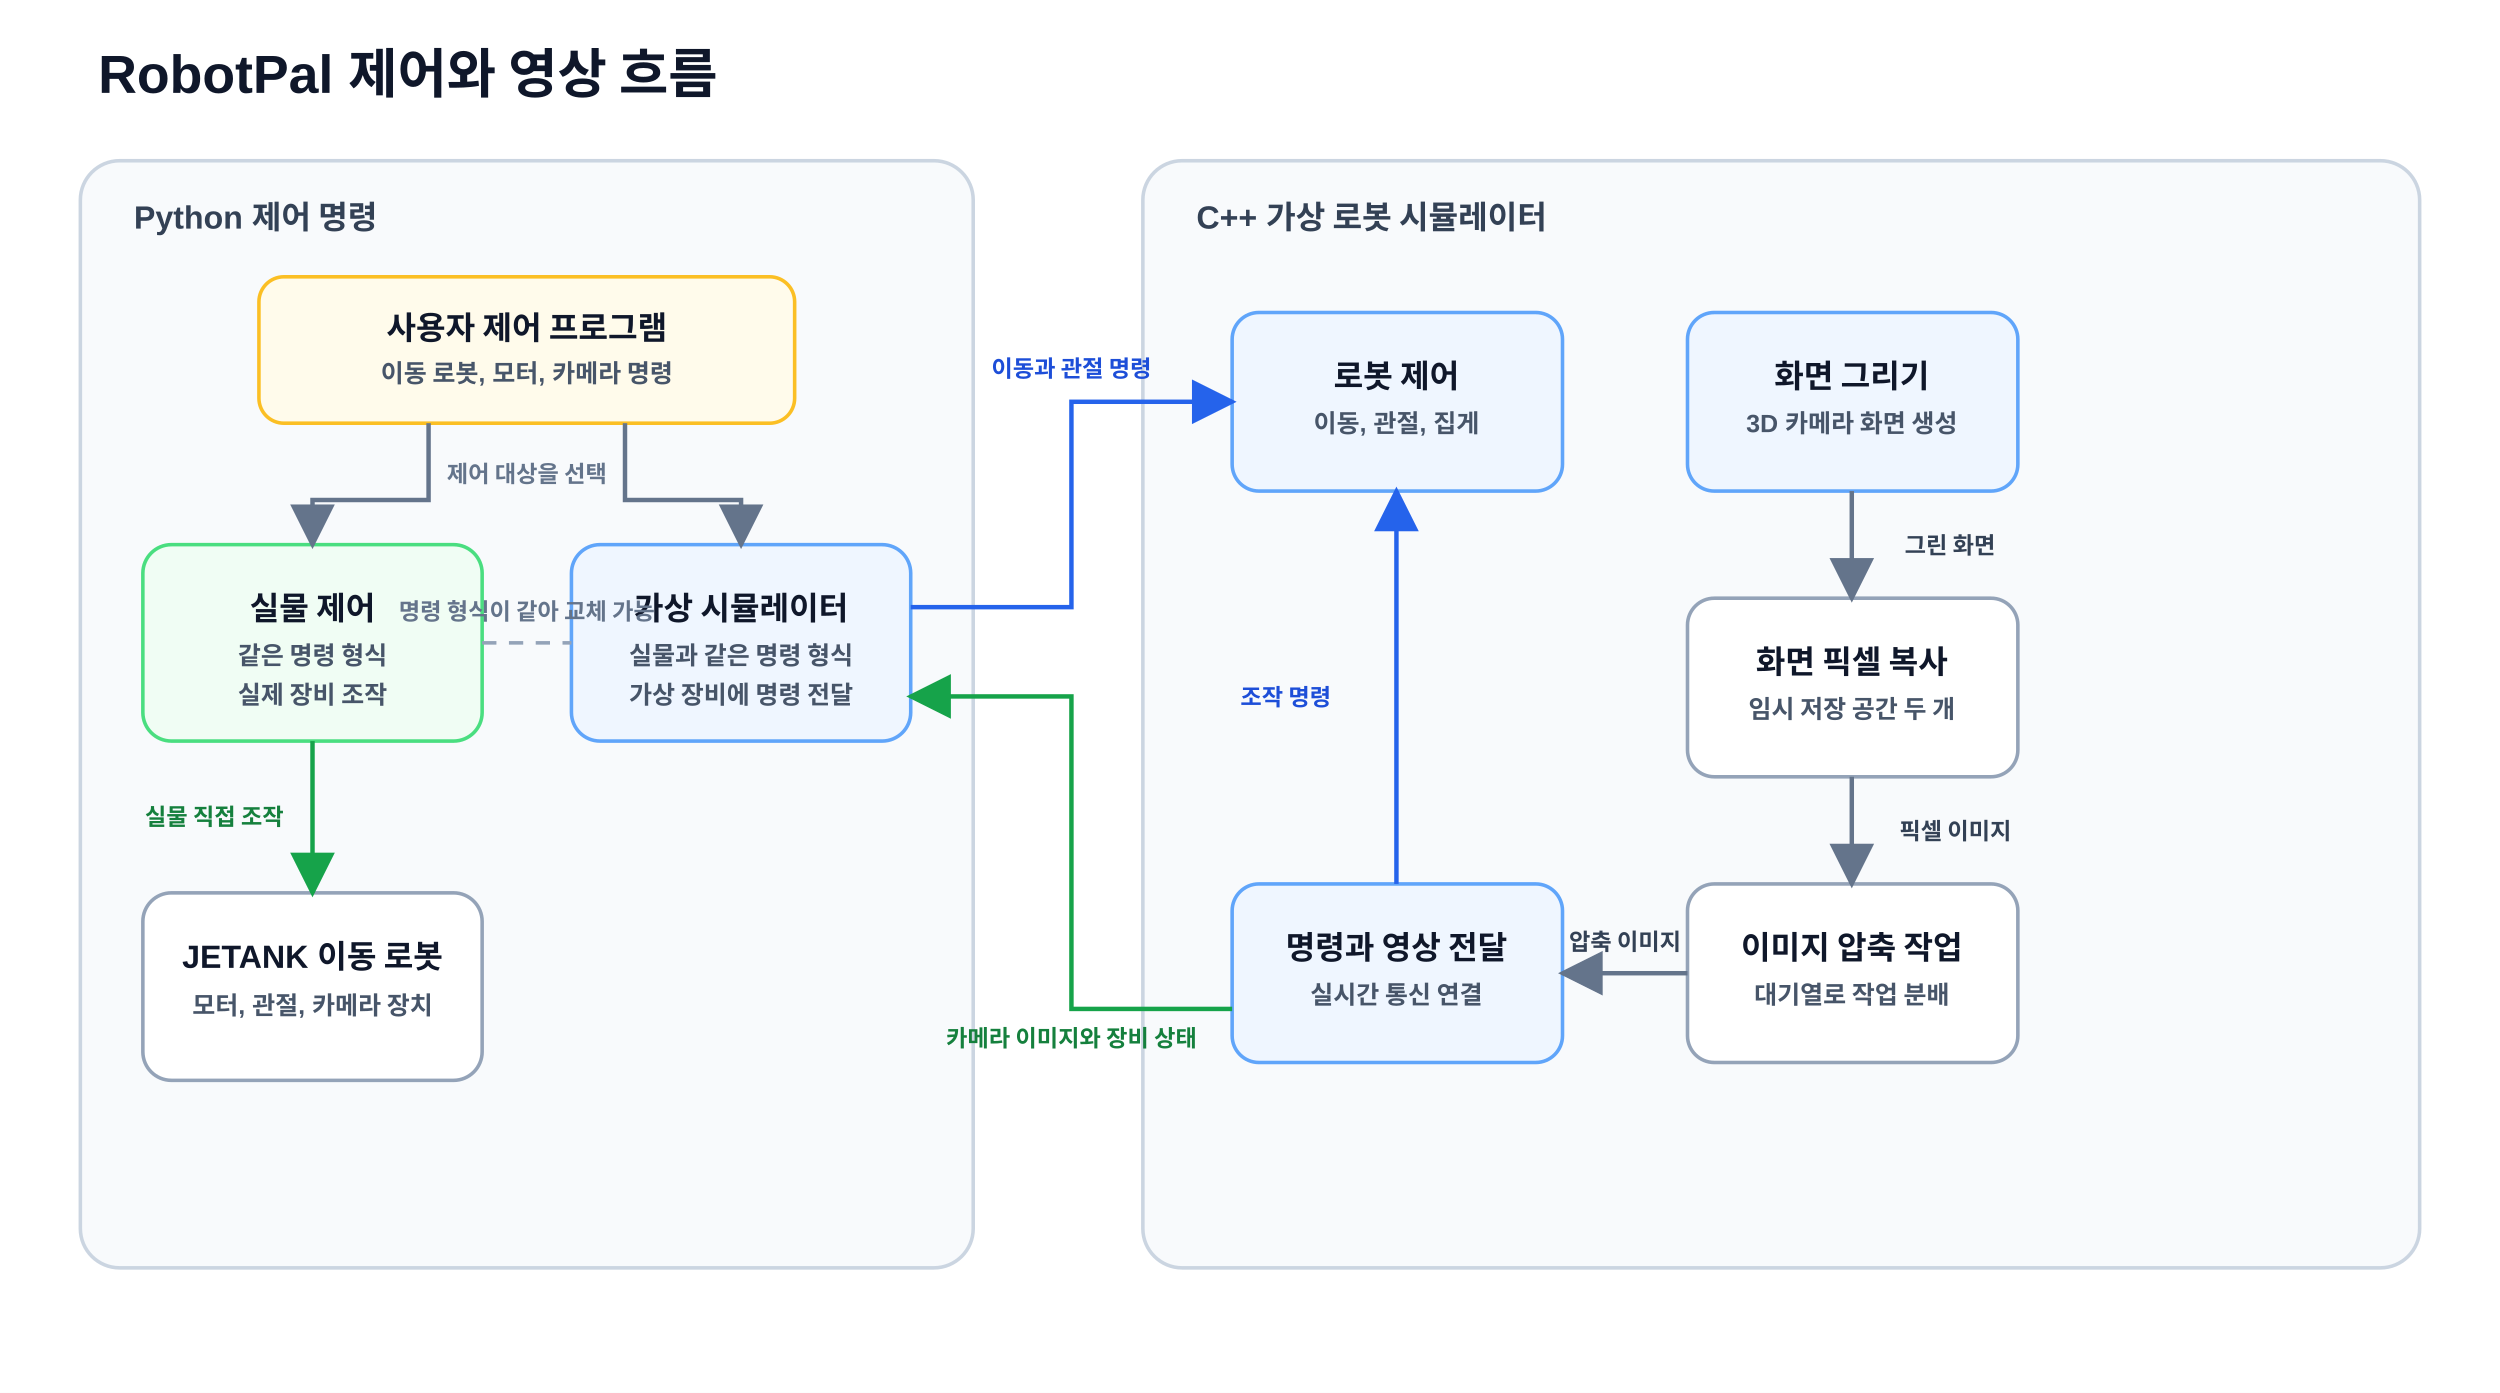
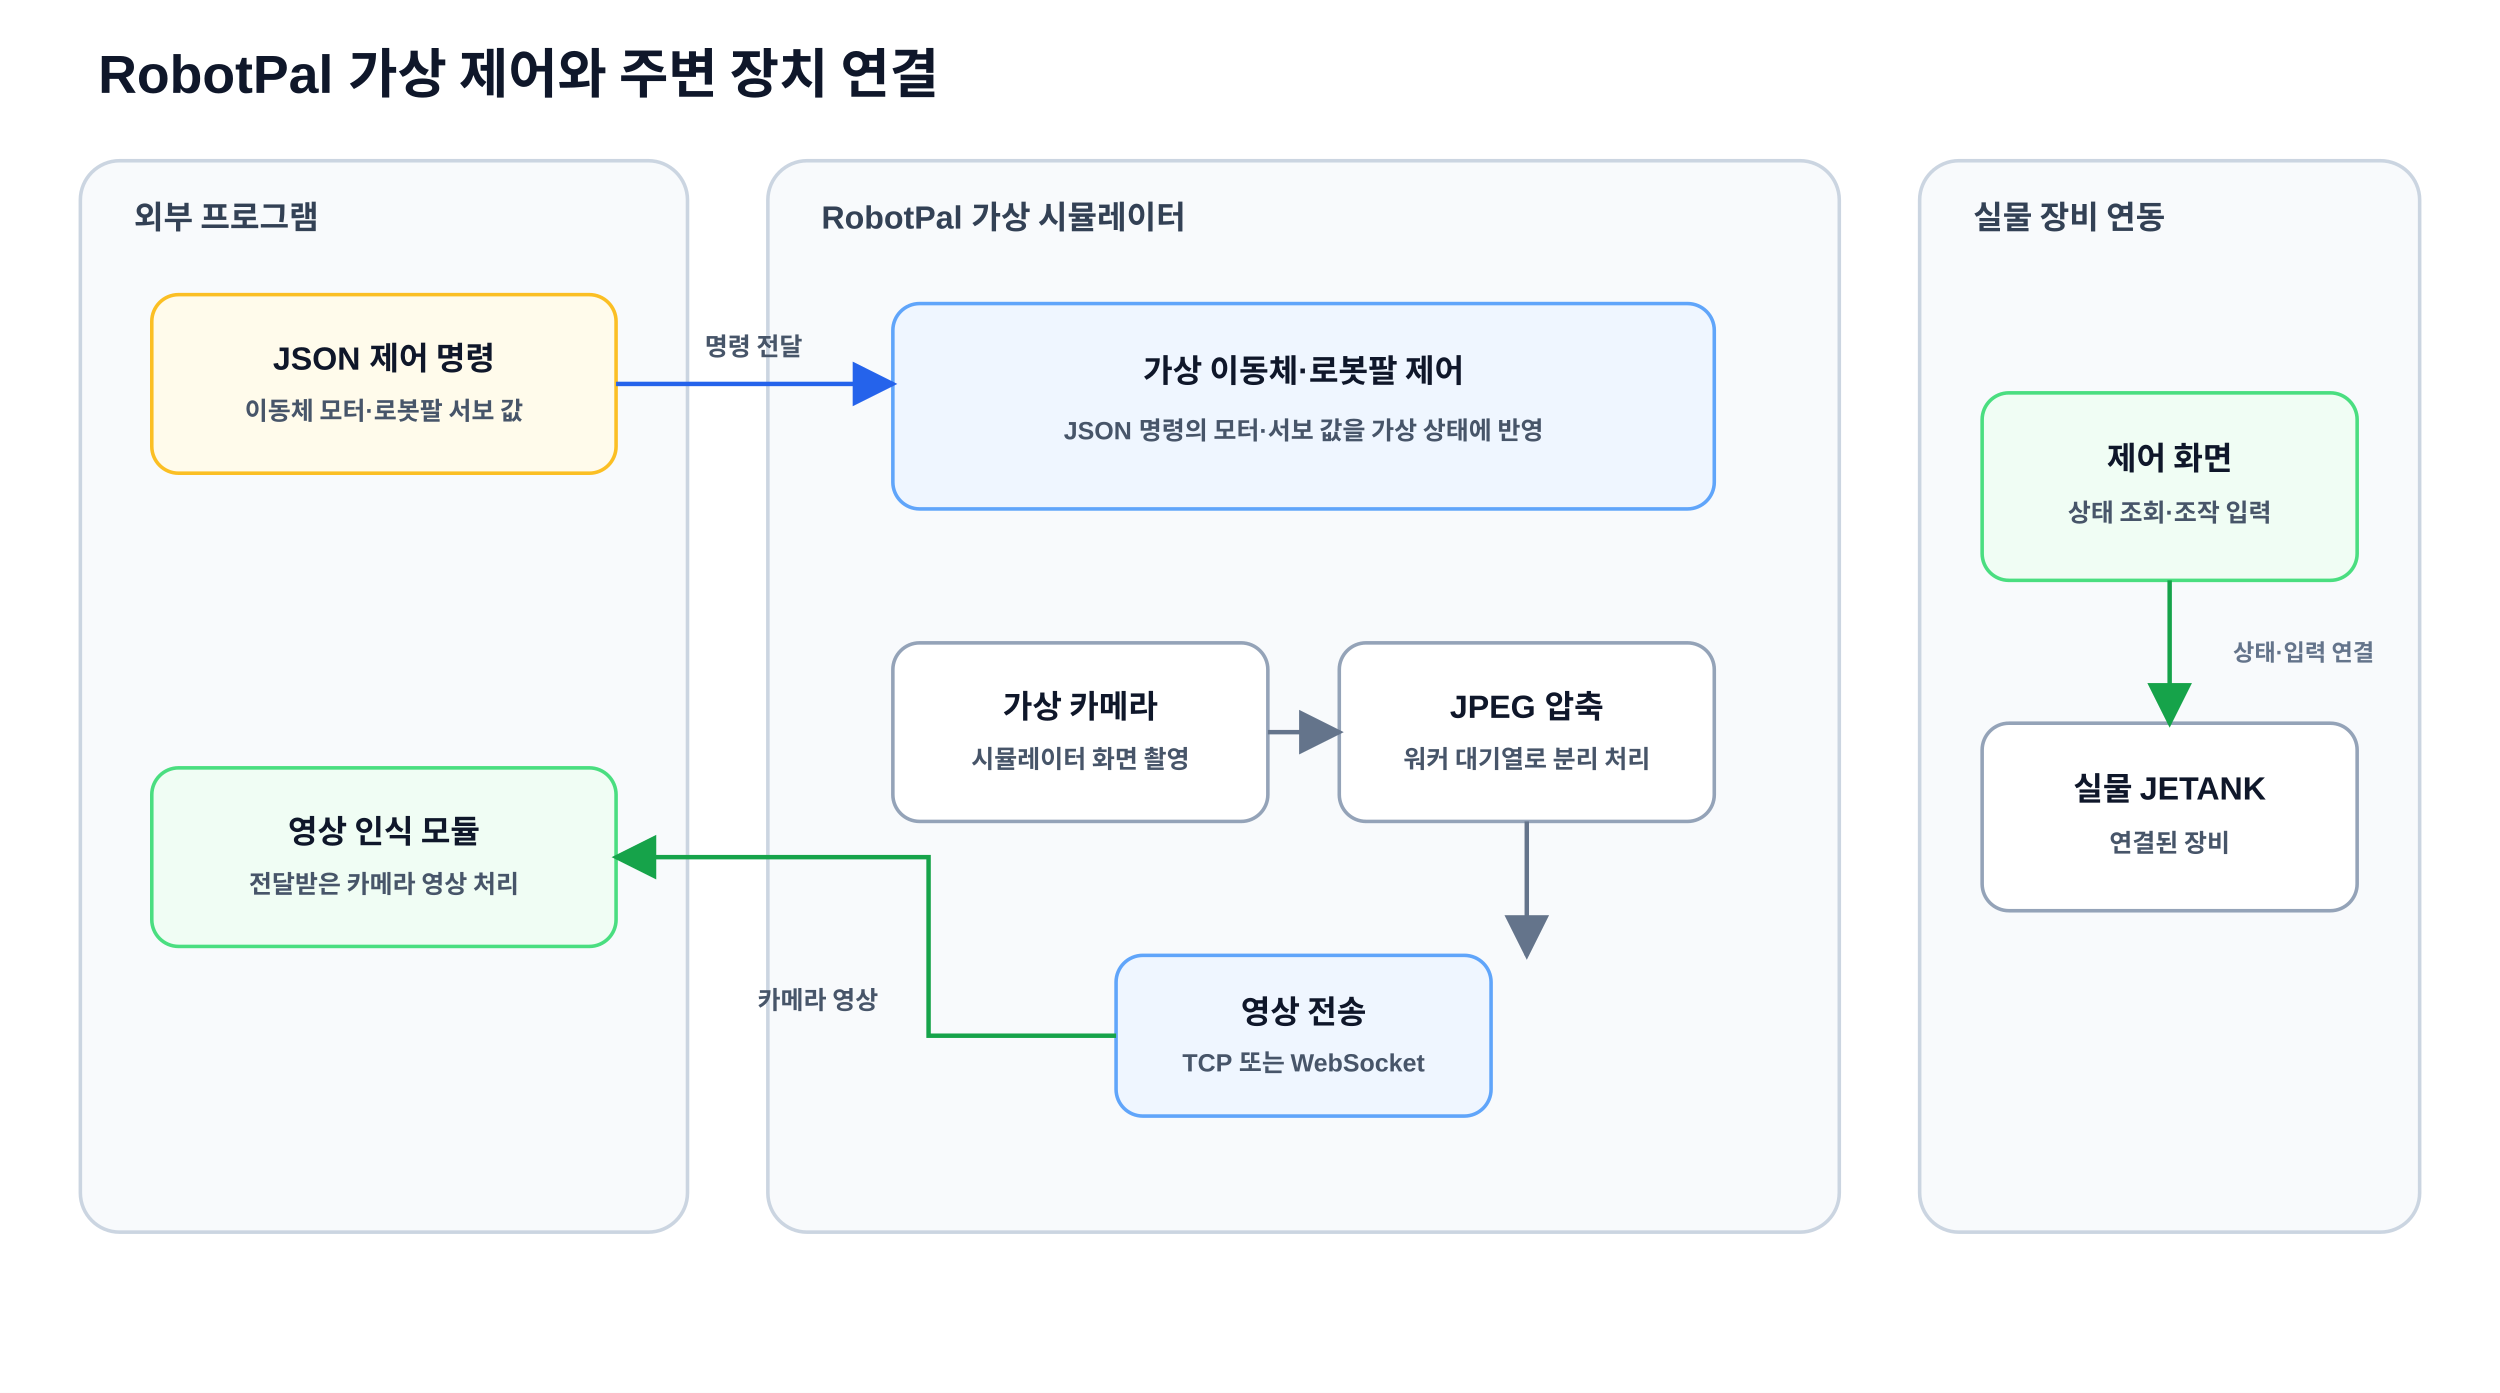
- <svg xmlns="http://www.w3.org/2000/svg" width="1400" height="780" viewBox="0 0 1400 780" role="img" aria-label="실물 로봇과 가상 시뮬레이터가 같은 Python 제어 명령을 쓰는 구조">
+ <svg xmlns="http://www.w3.org/2000/svg" width="1400" height="780" viewBox="0 0 1400 780" role="img" aria-labelledby="title desc">
  <defs>
    <marker id="arrow" markerWidth="10" markerHeight="10" refX="9" refY="5" orient="auto">
      <path d="M0 0L10 5L0 10Z" fill="#64748b" />
    </marker>
    <marker id="arrowBlue" markerWidth="10" markerHeight="10" refX="9" refY="5" orient="auto">
      <path d="M0 0L10 5L0 10Z" fill="#2563eb" />
    </marker>
    <marker id="arrowGreen" markerWidth="10" markerHeight="10" refX="9" refY="5" orient="auto">
      <path d="M0 0L10 5L0 10Z" fill="#16a34a" />
    </marker>
    <style>
      .zone{fill:#f8fafc;stroke:#cbd5e1;stroke-width:2}.node{fill:#fff;stroke:#94a3b8;stroke-width:2}.blue{fill:#eff6ff;stroke:#60a5fa;stroke-width:2}.green{fill:#f0fdf4;stroke:#4ade80;stroke-width:2}.amber{fill:#fffbeb;stroke:#fbbf24;stroke-width:2}
      .title{font:700 30px Arial,'Noto Sans KR',sans-serif;fill:#0f172a}.zoneTitle{font:700 18px Arial,'Noto Sans KR',sans-serif;fill:#334155}.label{font:700 18px Arial,'Noto Sans KR',sans-serif;fill:#0f172a;text-anchor:middle}.small{font:600 14px Arial,'Noto Sans KR',sans-serif;fill:#475569;text-anchor:middle}.note{font:600 13px Arial,'Noto Sans KR',sans-serif;fill:#64748b;text-anchor:middle}
-       .flow{fill:none;stroke:#64748b;stroke-width:2.5;marker-end:url(#arrow)}.flowBlue{fill:none;stroke:#2563eb;stroke-width:2.5;marker-end:url(#arrowBlue)}.flowGreen{fill:none;stroke:#16a34a;stroke-width:2.5;marker-end:url(#arrowGreen)}.dash{fill:none;stroke:#94a3b8;stroke-width:2;stroke-dasharray:8 7}.flowLabel{font:700 13px Arial,'Noto Sans KR',sans-serif;fill:#334155;text-anchor:middle}.flowLabelBlue{font:700 13px Arial,'Noto Sans KR',sans-serif;fill:#1d4ed8;text-anchor:middle}.flowLabelGreen{font:700 13px Arial,'Noto Sans KR',sans-serif;fill:#15803d;text-anchor:middle}
+       .flow{fill:none;stroke:#64748b;stroke-width:2.5;marker-end:url(#arrow)}.flowBlue{fill:none;stroke:#2563eb;stroke-width:2.5;marker-end:url(#arrowBlue)}.flowGreen{fill:none;stroke:#16a34a;stroke-width:2.5;marker-end:url(#arrowGreen)}
    </style>
  </defs>
  <rect width="1400" height="780" fill="#fff" />
-   <text class="title" x="55" y="52">RobotPal 제어와 영상 흐름</text>
-   <rect class="zone" x="45" y="90" width="500" height="620" rx="22" />
-   <text class="zoneTitle" x="75" y="128">Python 제어 명령</text>
-   <rect class="amber" x="145" y="155" width="300" height="82" rx="14" />
-   <text class="label" x="295" y="190">사용자 제어 프로그램</text>
-   <text class="small" x="295" y="214">이동 로봇, 모터, 카메라 명령</text>
-   <rect class="green" x="80" y="305" width="190" height="110" rx="16" />
-   <text class="label" x="175" y="347">실물 제어</text>
-   <text class="small" x="175" y="372">같은 명령 형식</text>
-   <text class="small" x="175" y="394">실제 장비 조작</text>
-   <rect class="blue" x="320" y="305" width="190" height="110" rx="16" />
-   <text class="label" x="415" y="347">가상 시뮬레이터</text>
-   <text class="small" x="415" y="372">실물과 같은 명령 형식</text>
-   <text class="small" x="415" y="394">가상 장비에 명령 전달</text>
-   <path class="flow" d="M240 237V280H175V305" />
-   <path class="flow" d="M350 237V280H415V305" />
-   <text class="note" x="295" y="270">제어 대상을 선택</text>
-   <path class="dash" d="M270 360H320" />
-   <text class="note" x="295" y="347">명령 형식이 같아 교체 가능</text>
-   <rect class="node" x="80" y="500" width="190" height="105" rx="16" />
-   <text class="label" x="175" y="542">JETANK 이동 로봇</text>
-   <text class="small" x="175" y="568">모터, 관절, 카메라 장치</text>
-   <path class="flowGreen" d="M175 415V500" />
-   <text class="flowLabelGreen" x="120" y="462">실물 직접 조작</text>
-   <rect class="zone" x="640" y="90" width="715" height="620" rx="22" />
-   <text class="zoneTitle" x="670" y="128">C++ 가상 로봇 시뮬레이터</text>
-   <rect class="blue" x="690" y="175" width="185" height="100" rx="15" />
-   <text class="label" x="782" y="217">로봇 제어</text>
-   <text class="small" x="782" y="242">이동, 관절, 집게</text>
-   <rect class="blue" x="945" y="175" width="185" height="100" rx="15" />
-   <text class="label" x="1037" y="217">화면 그리기</text>
-   <text class="small" x="1037" y="242">3D 카메라 화면 생성</text>
-   <rect class="node" x="945" y="335" width="185" height="100" rx="15" />
-   <text class="label" x="1037" y="377">화면 픽셀 복사</text>
-   <text class="small" x="1037" y="402">임시 저장 공간 두 개</text>
-   <rect class="node" x="945" y="495" width="185" height="100" rx="15" />
-   <text class="label" x="1037" y="537">이미지 압축 작업</text>
-   <text class="small" x="1037" y="562">대기열로 작업 분배</text>
-   <rect class="blue" x="690" y="495" width="185" height="100" rx="15" />
-   <text class="label" x="782" y="537">명령과 영상 전달</text>
-   <text class="small" x="782" y="562">실시간 통신 연결</text>
-   <path class="flow" d="M1037 275V335" />
-   <text class="flowLabel" x="1092" y="310">그린 화면</text>
-   <path class="flow" d="M1037 435V495" />
-   <text class="flowLabel" x="1095" y="470">픽셀 이미지</text>
-   <path class="flow" d="M945 545H875" />
-   <text class="flowLabel" x="910" y="532">압축 이미지</text>
-   <path class="flowBlue" d="M782 495V275" />
-   <text class="flowLabelBlue" x="720" y="395">조작 명령</text>
-   <path class="flowBlue" d="M510 340H600V225H690" />
-   <text class="flowLabelBlue" x="600" y="211">이동과 관절 명령</text>
-   <path class="flowGreen" d="M690 565H600V390H510" />
-   <text class="flowLabelGreen" x="600" y="586">카메라 이미지와 장비 상태</text>
+   <text class="title" x="55" y="52">RobotPal 가상 제어와 주변 장치 연결</text>
+   <rect class="zone" x="45" y="90" width="340" height="600" rx="22" />
+   <text class="zoneTitle" x="75" y="128">외부 프로그램</text>
+   <rect class="amber" x="85" y="165" width="260" height="100" rx="15" />
+   <text class="label" x="215" y="207">JSON 제어 명령</text>
+   <text class="small" x="215" y="235">이동체 모터·로봇팔 서보 값</text>
+   <rect class="green" x="85" y="430" width="260" height="100" rx="15" />
+   <text class="label" x="215" y="472">영상 인식 모듈</text>
+   <text class="small" x="215" y="500">전달받은 카메라 영상 처리</text>
+   <rect class="zone" x="430" y="90" width="600" height="600" rx="22" />
+   <text class="zoneTitle" x="460" y="128">RobotPal 가상 시뮬레이터</text>
+   <rect class="blue" x="500" y="170" width="460" height="115" rx="15" />
+   <text class="label" x="730" y="214">가상 이동체·로봇팔 제어</text>
+   <text class="small" x="730" y="246">JSON 명령의 모터·서보 값을 가상 상태에 반영</text>
+   <rect class="node" x="500" y="360" width="210" height="100" rx="15" />
+   <text class="label" x="605" y="402">가상 카메라</text>
+   <text class="small" x="605" y="430">시뮬레이터 화면 촬영</text>
+   <rect class="node" x="750" y="360" width="210" height="100" rx="15" />
+   <text class="label" x="855" y="402">JPEG 압축</text>
+   <text class="small" x="855" y="430">워커 대기열로 분리 처리</text>
+   <rect class="blue" x="625" y="535" width="210" height="90" rx="15" />
+   <text class="label" x="730" y="573">영상 전송</text>
+   <text class="small" x="730" y="600">TCP 또는 WebSocket</text>
+   <rect class="zone" x="1075" y="90" width="280" height="600" rx="22" />
+   <text class="zoneTitle" x="1105" y="128">실물 장비 연동</text>
+   <rect class="green" x="1110" y="220" width="210" height="105" rx="15" />
+   <text class="label" x="1215" y="263">제어 화면</text>
+   <text class="small" x="1215" y="292">상태 조회·조작 입력</text>
+   <rect class="node" x="1110" y="405" width="210" height="105" rx="15" />
+   <text class="label" x="1215" y="448">실물 JETANK</text>
+   <text class="small" x="1215" y="477">연결된 장비</text>
+   <path class="flowBlue" d="M345 215H500" />
+   <text class="small" x="422" y="199">명령 전달</text>
+   <path class="flow" d="M710 410H750" />
+   <path class="flow" d="M855 460V535" />
+   <path class="flowGreen" d="M625 580H520V480H345" />
+   <text class="small" x="458" y="565">카메라 영상</text>
+   <path class="flowGreen" d="M1215 325V405" />
+   <text class="note" x="1290" y="370">상태·입력 연결</text>
</svg>
